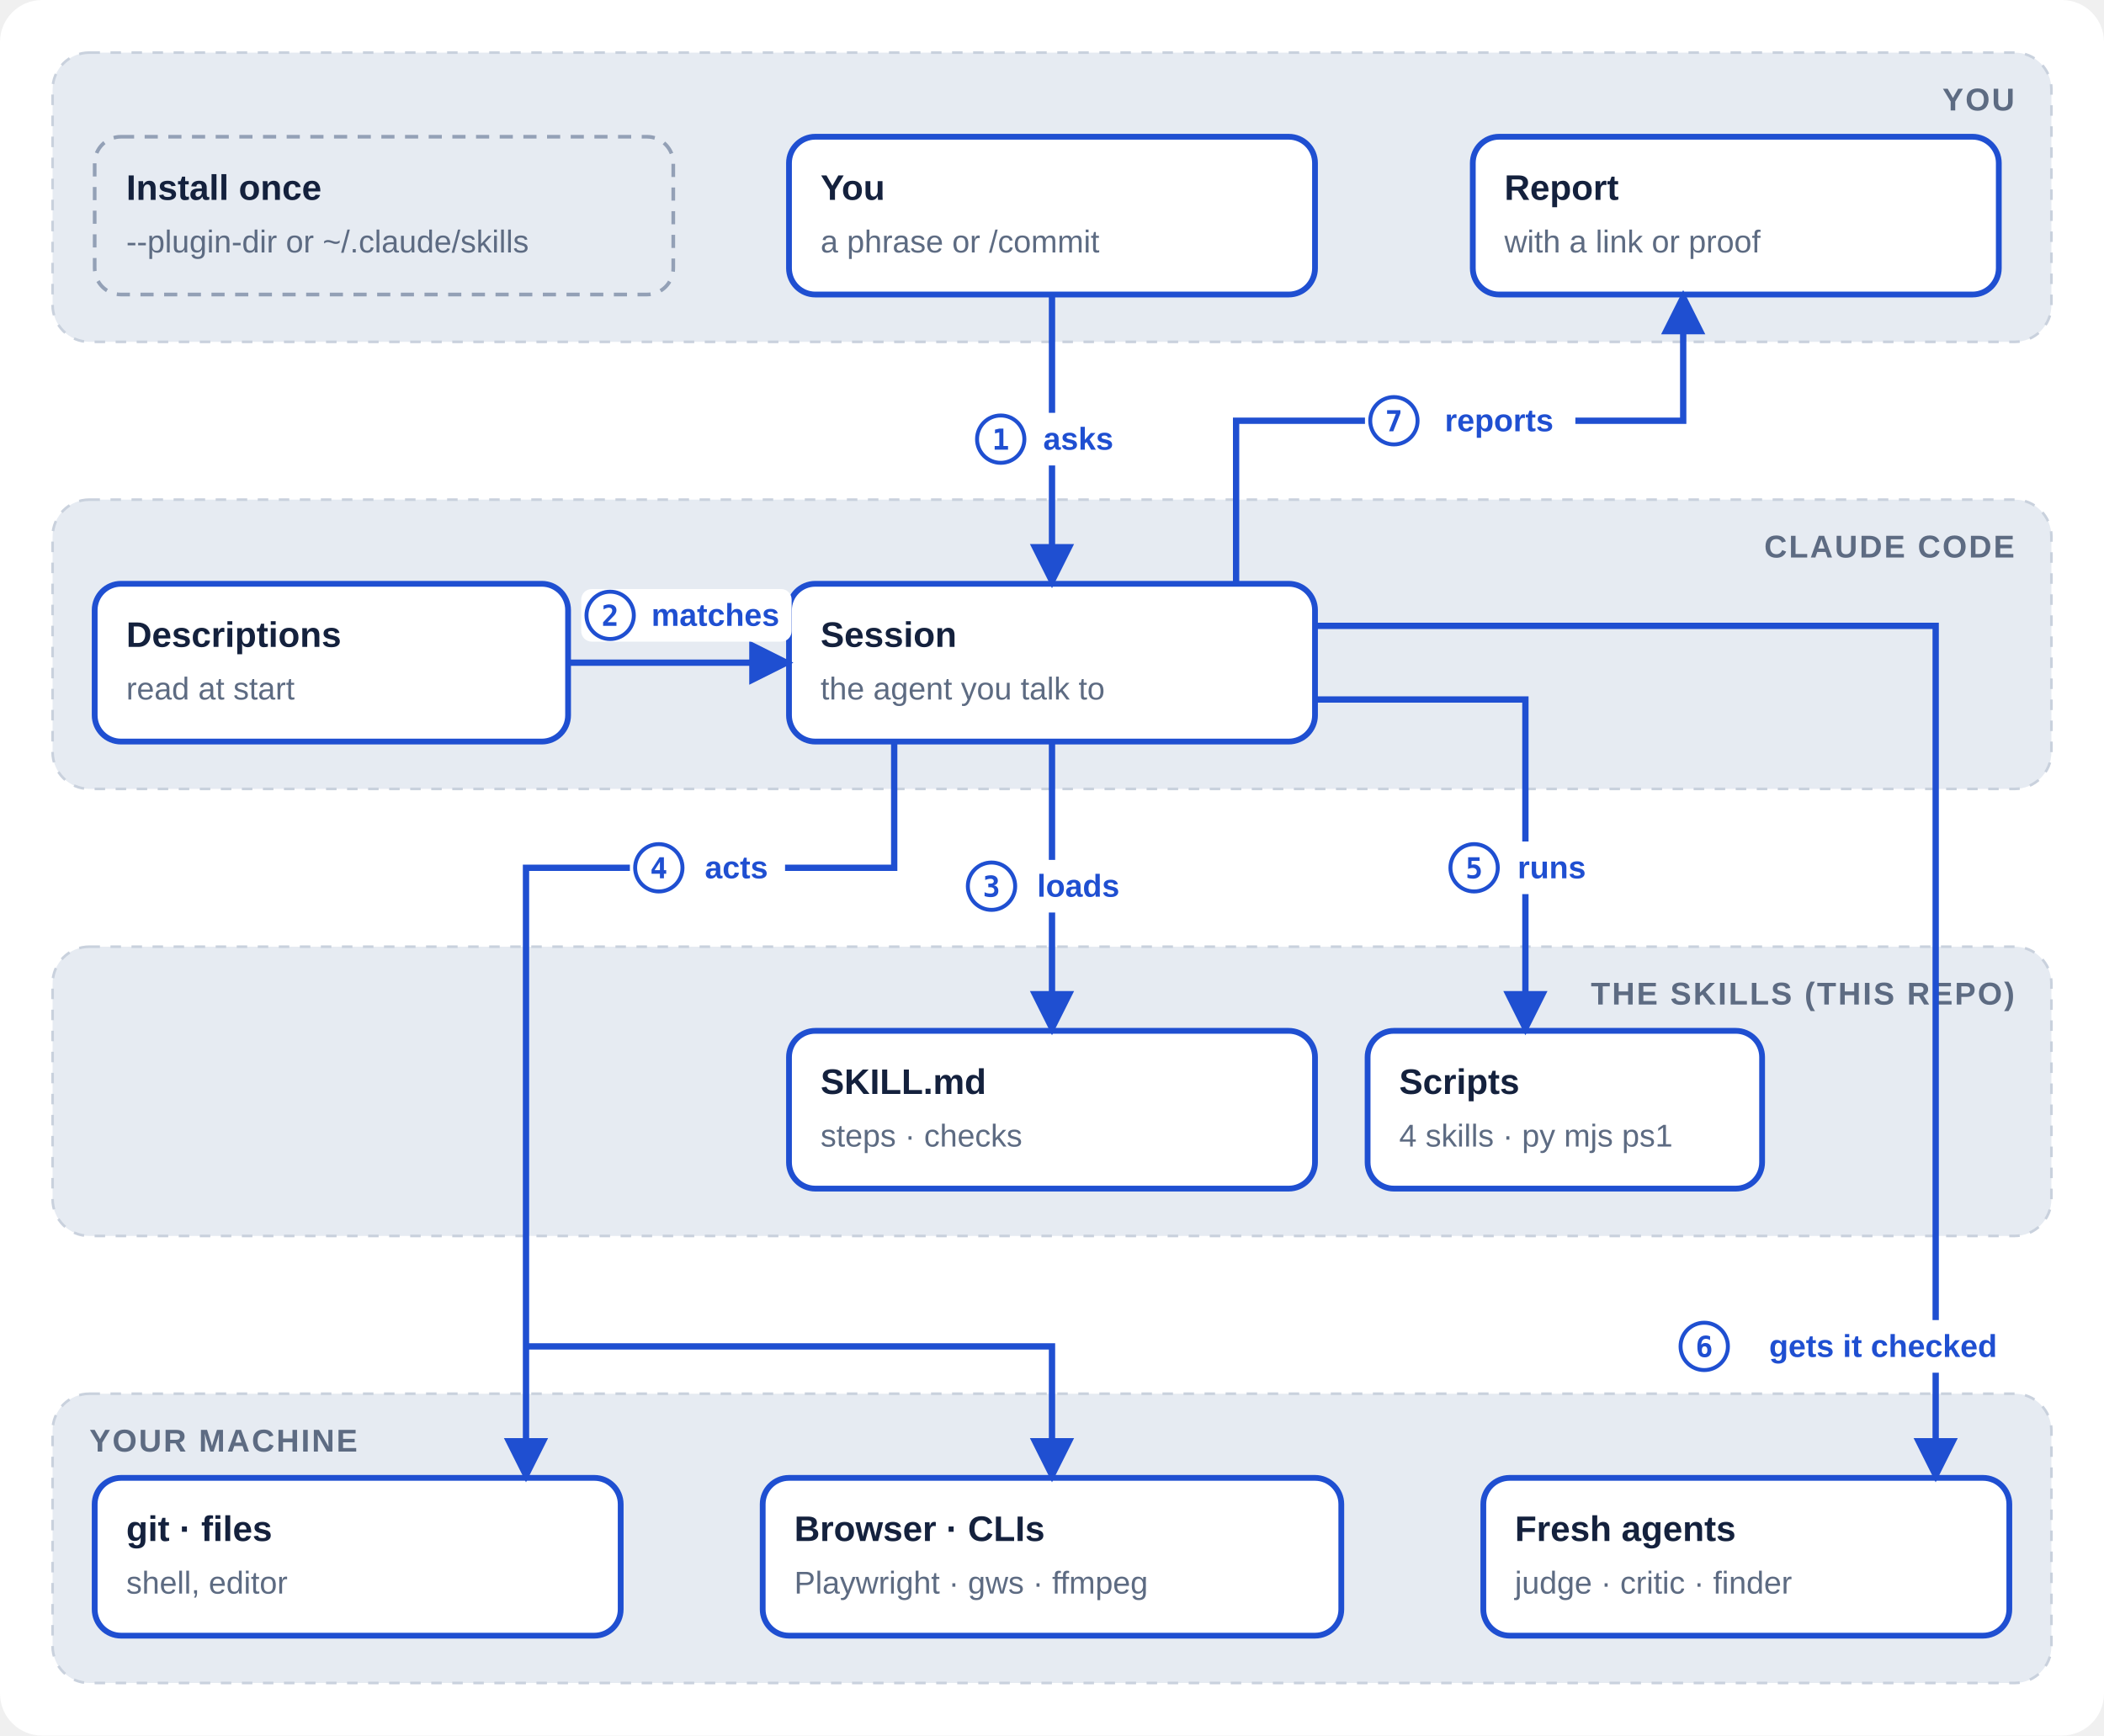
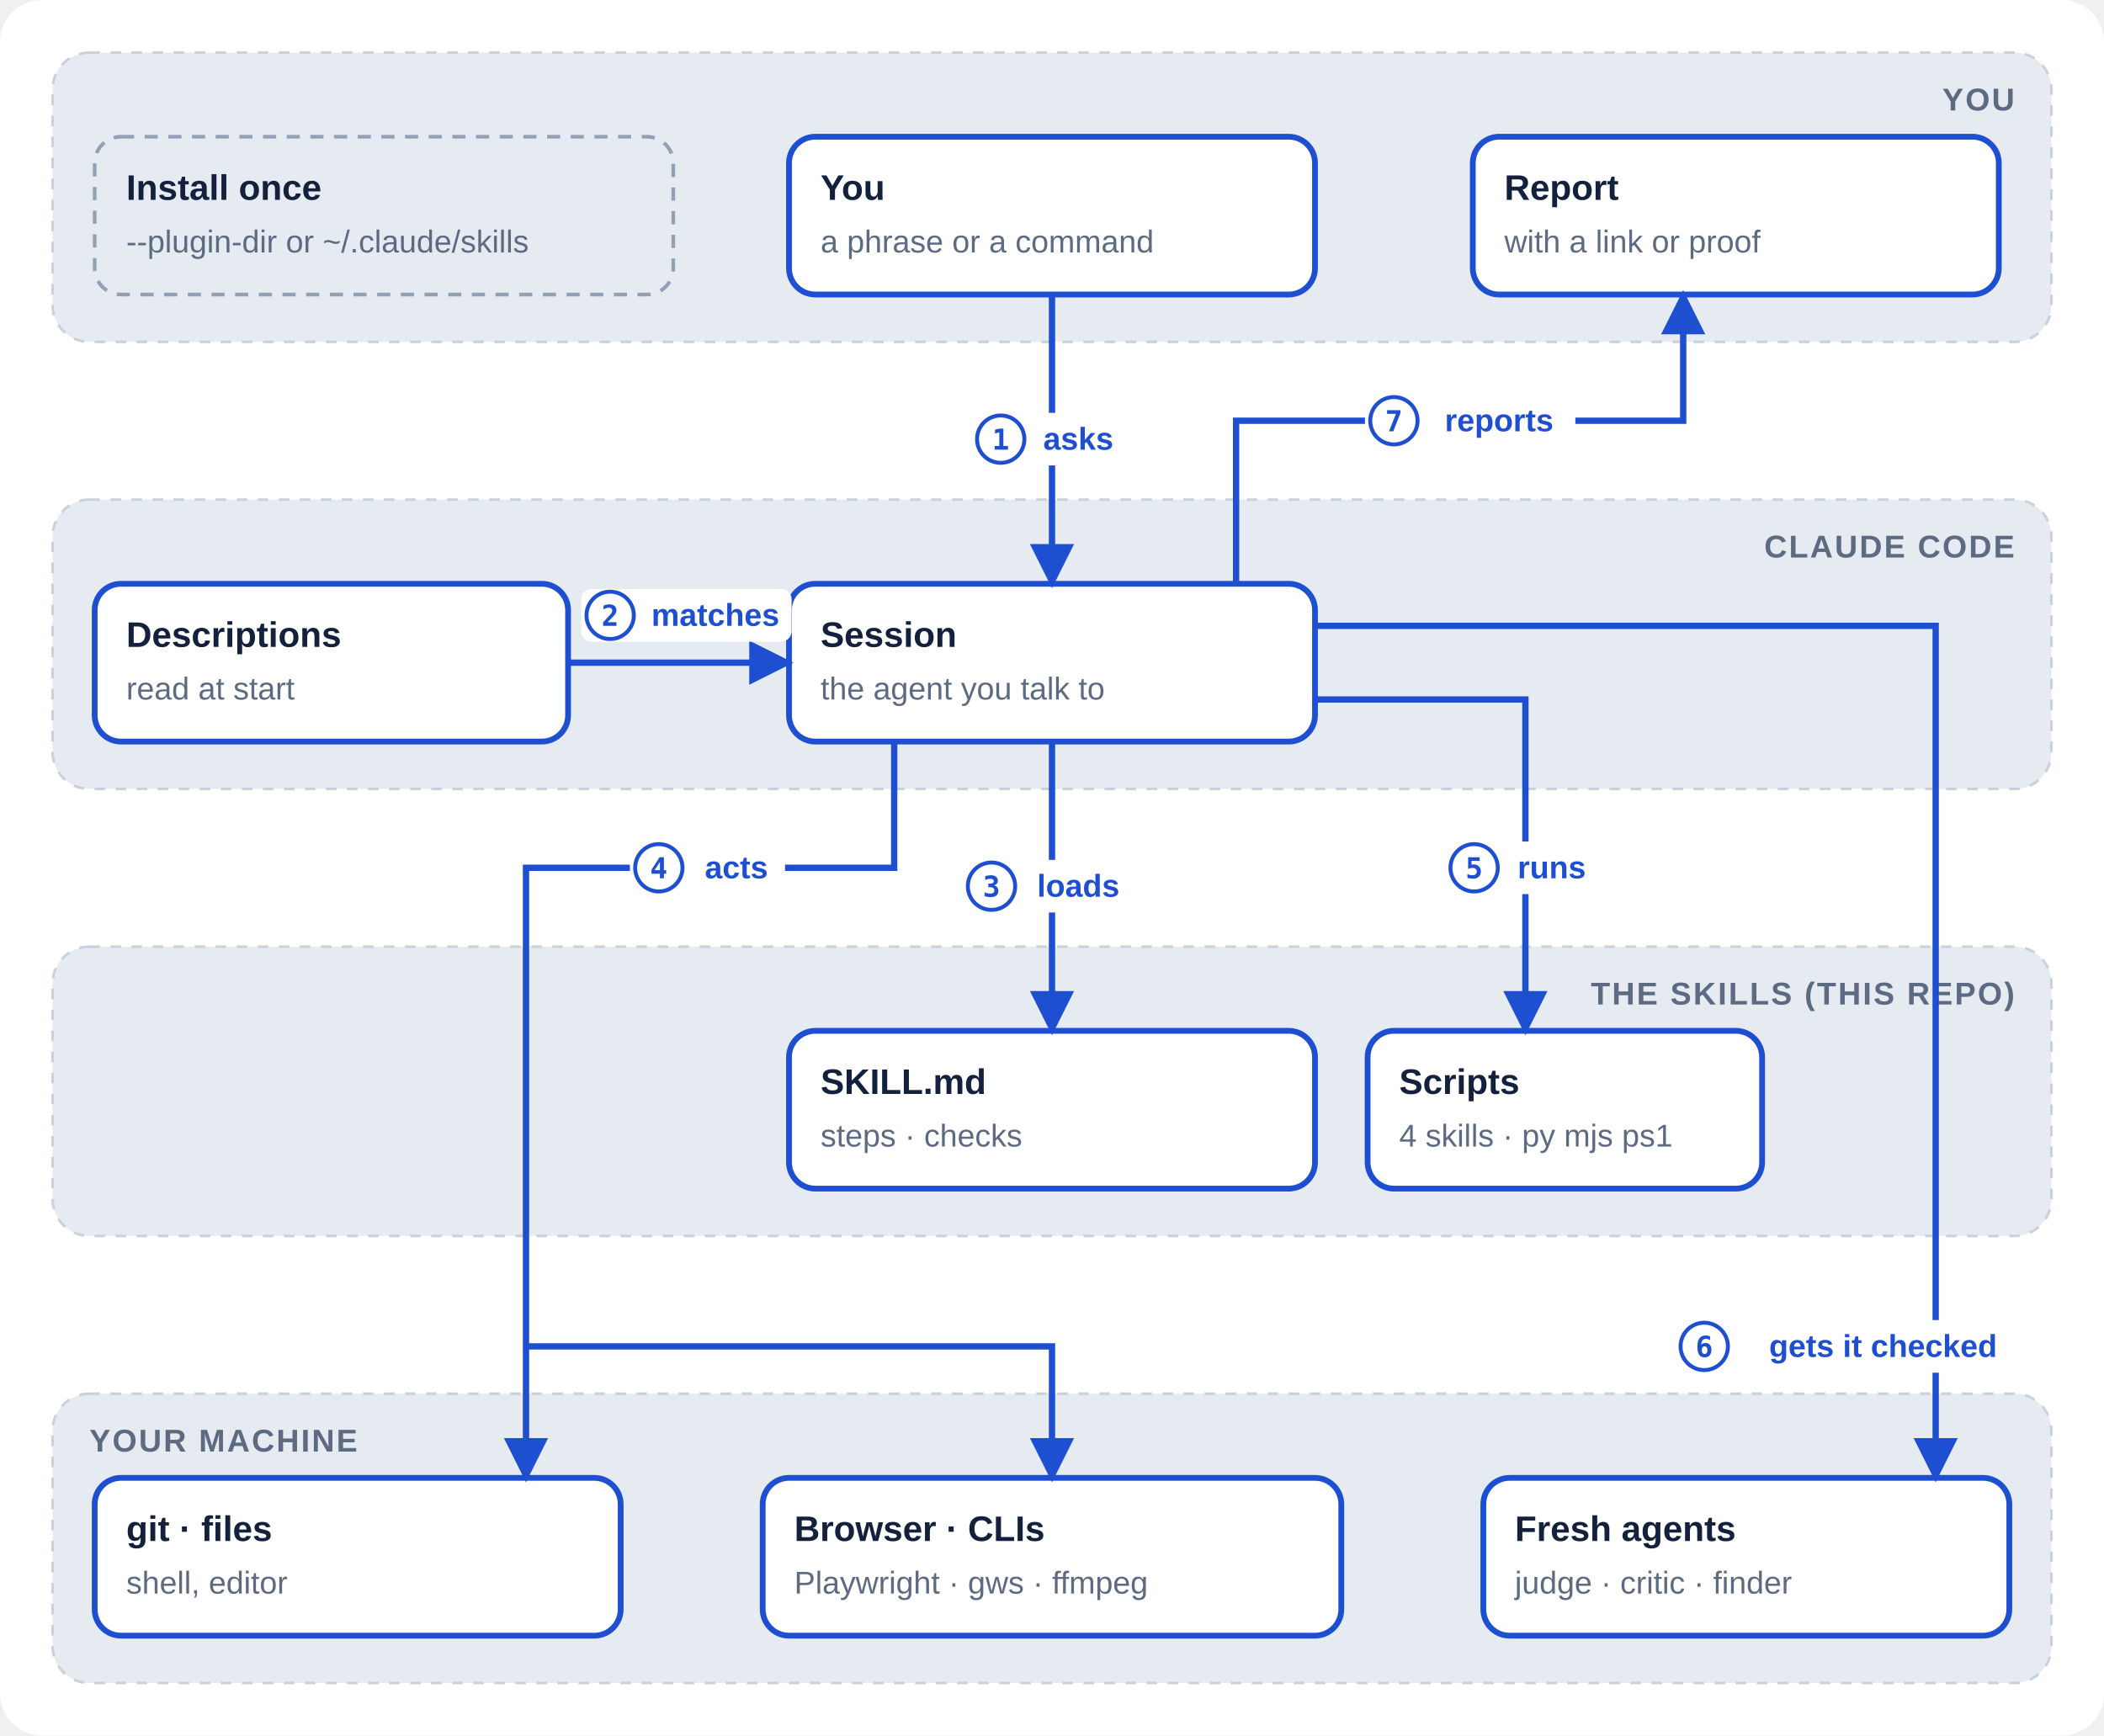
<svg xmlns="http://www.w3.org/2000/svg" viewBox="0 0 800 660" width="800" height="660" font-family="IBM Plex Sans, Segoe UI, Helvetica Neue, Arial, sans-serif" role="img" aria-label="claude-code-skills architecture">
  <defs>
    <marker id="a" viewBox="0 0 10 10" refX="9" refY="5" markerWidth="7" markerHeight="7" orient="auto-start-reverse">
      <path d="M0 0L10 5L0 10z" fill="#1f4fd1" />
    </marker>
  </defs>
  <rect width="800" height="660" rx="16" fill="#ffffff" />
  <rect x="20" y="20" width="760" height="110" rx="14" fill="#e6ebf2" stroke="#c9d1dd" stroke-dasharray="4 4" />
  <text x="766" y="42" text-anchor="end" fill="#5d6b82" font-size="12" font-weight="600" letter-spacing=".72">YOU</text>
  <rect x="20" y="190" width="760" height="110" rx="14" fill="#e6ebf2" stroke="#c9d1dd" stroke-dasharray="4 4" />
  <text x="766" y="212" text-anchor="end" fill="#5d6b82" font-size="12" font-weight="600" letter-spacing=".72">CLAUDE CODE</text>
  <rect x="20" y="360" width="760" height="110" rx="14" fill="#e6ebf2" stroke="#c9d1dd" stroke-dasharray="4 4" />
  <text x="766" y="382" text-anchor="end" fill="#5d6b82" font-size="12" font-weight="600" letter-spacing=".72">THE SKILLS (THIS REPO)</text>
  <rect x="20" y="530" width="760" height="110" rx="14" fill="#e6ebf2" stroke="#c9d1dd" stroke-dasharray="4 4" />
  <text x="34" y="552" text-anchor="start" fill="#5d6b82" font-size="12" font-weight="600" letter-spacing=".72">YOUR MACHINE</text>
  <g id="b-install" class="box">
    <rect x="36" y="52" width="220" height="60" rx="10" fill="none" stroke="#93a0b6" stroke-width="1.4" stroke-dasharray="5 4" />
    <text x="48" y="76" fill="#14213d" font-size="13.5" font-weight="600">Install once</text>
    <text x="48" y="96" fill="#5d6b82" font-size="12">--plugin-dir or ~/.claude/skills</text>
  </g>
  <g id="b-vous" class="box">
    <rect x="300" y="52" width="200" height="60" rx="10" fill="#fff" stroke="#1f4fd1" stroke-width="2.2" />
    <text x="312" y="76" fill="#14213d" font-size="13.5" font-weight="600">You</text>
-     <text x="312" y="96" fill="#5d6b82" font-size="12">a phrase or /commit</text>
+     <text x="312" y="96" fill="#5d6b82" font-size="12">a phrase or a command</text>
  </g>
  <g id="b-result" class="box">
    <rect x="560" y="52" width="200" height="60" rx="10" fill="#fff" stroke="#1f4fd1" stroke-width="2.2" />
    <text x="572" y="76" fill="#14213d" font-size="13.5" font-weight="600">Report</text>
    <text x="572" y="96" fill="#5d6b82" font-size="12">with a link or proof</text>
  </g>
  <g id="b-index" class="box">
    <rect x="36" y="222" width="180" height="60" rx="10" fill="#fff" stroke="#1f4fd1" stroke-width="2.2" />
    <text x="48" y="246" fill="#14213d" font-size="13.5" font-weight="600">Descriptions</text>
    <text x="48" y="266" fill="#5d6b82" font-size="12">read at start</text>
  </g>
  <g id="b-agent" class="box">
    <rect x="300" y="222" width="200" height="60" rx="10" fill="#fff" stroke="#1f4fd1" stroke-width="2.2" />
    <text x="312" y="246" fill="#14213d" font-size="13.5" font-weight="600">Session</text>
    <text x="312" y="266" fill="#5d6b82" font-size="12">the agent you talk to</text>
  </g>
  <g id="b-skill" class="box">
    <rect x="300" y="392" width="200" height="60" rx="10" fill="#fff" stroke="#1f4fd1" stroke-width="2.2" />
    <text x="312" y="416" fill="#14213d" font-size="13.5" font-weight="600">SKILL.md</text>
    <text x="312" y="436" fill="#5d6b82" font-size="12">steps · checks</text>
  </g>
  <g id="b-scripts" class="box">
    <rect x="520" y="392" width="150" height="60" rx="10" fill="#fff" stroke="#1f4fd1" stroke-width="2.2" />
    <text x="532" y="416" fill="#14213d" font-size="13.5" font-weight="600">Scripts</text>
    <text x="532" y="436" fill="#5d6b82" font-size="12">4 skills · py mjs ps1</text>
  </g>
  <g id="b-git" class="box">
    <rect x="36" y="562" width="200" height="60" rx="10" fill="#fff" stroke="#1f4fd1" stroke-width="2.2" />
    <text x="48" y="586" fill="#14213d" font-size="13.5" font-weight="600">git · files</text>
    <text x="48" y="606" fill="#5d6b82" font-size="12">shell, editor</text>
  </g>
  <g id="b-outils" class="box">
    <rect x="290" y="562" width="220" height="60" rx="10" fill="#fff" stroke="#1f4fd1" stroke-width="2.2" />
    <text x="302" y="586" fill="#14213d" font-size="13.5" font-weight="600">Browser · CLIs</text>
    <text x="302" y="606" fill="#5d6b82" font-size="12">Playwright · gws · ffmpeg</text>
  </g>
  <g id="b-agents" class="box">
    <rect x="564" y="562" width="200" height="60" rx="10" fill="#fff" stroke="#1f4fd1" stroke-width="2.2" />
    <text x="576" y="586" fill="#14213d" font-size="13.5" font-weight="600">Fresh agents</text>
    <text x="576" y="606" fill="#5d6b82" font-size="12">judge · critic · finder</text>
  </g>
  <g id="a1" class="arrow">
    <path class="trace" d="M400 112L400 222" fill="none" stroke="#1f4fd1" stroke-width="2.4" marker-end="url(#a)" />
    <rect x="369.5" y="157" width="59.0" height="20" rx="4" fill="#fff" />
    <circle cx="380.5" cy="167" r="9" fill="#fff" stroke="#1f4fd1" stroke-width="1.5" />
    <text x="380.5" y="171" text-anchor="middle" fill="#1f4fd1" font-size="11" font-weight="700" font-family="IBM Plex Mono, Consolas, monospace">1</text>
    <text x="410.0" y="171" text-anchor="middle" fill="#1f4fd1" font-size="12" font-weight="600">asks</text>
  </g>
  <g id="a2" class="arrow">
    <path class="trace" d="M216 252L300 252" fill="none" stroke="#1f4fd1" stroke-width="2.4" marker-end="url(#a)" />
    <rect x="221.0" y="224" width="80.0" height="20" rx="4" fill="#fff" />
    <circle cx="232.0" cy="234" r="9" fill="#fff" stroke="#1f4fd1" stroke-width="1.5" />
    <text x="232.0" y="238" text-anchor="middle" fill="#1f4fd1" font-size="11" font-weight="700" font-family="IBM Plex Mono, Consolas, monospace">2</text>
    <text x="272.0" y="238" text-anchor="middle" fill="#1f4fd1" font-size="12" font-weight="600">matches</text>
  </g>
  <g id="a3" class="arrow">
    <path class="trace" d="M400 282L400 392" fill="none" stroke="#1f4fd1" stroke-width="2.4" marker-end="url(#a)" />
    <rect x="366.0" y="327" width="66.0" height="20" rx="4" fill="#fff" />
    <circle cx="377.0" cy="337" r="9" fill="#fff" stroke="#1f4fd1" stroke-width="1.5" />
    <text x="377.0" y="341" text-anchor="middle" fill="#1f4fd1" font-size="11" font-weight="700" font-family="IBM Plex Mono, Consolas, monospace">3</text>
    <text x="410.0" y="341" text-anchor="middle" fill="#1f4fd1" font-size="12" font-weight="600">loads</text>
  </g>
  <g id="a4" class="arrow">
    <path class="trace" d="M340 282L340 330L200 330L200 562" fill="none" stroke="#1f4fd1" stroke-width="2.4" marker-end="url(#a)" />
    <path class="trace br" d="M200 512L400 512L400 562" fill="none" stroke="#1f4fd1" stroke-width="2.4" marker-end="url(#a)" />
    <rect x="239.5" y="320" width="59.0" height="20" rx="4" fill="#fff" />
    <circle cx="250.5" cy="330" r="9" fill="#fff" stroke="#1f4fd1" stroke-width="1.5" />
    <text x="250.5" y="334" text-anchor="middle" fill="#1f4fd1" font-size="11" font-weight="700" font-family="IBM Plex Mono, Consolas, monospace">4</text>
    <text x="280.0" y="334" text-anchor="middle" fill="#1f4fd1" font-size="12" font-weight="600">acts</text>
  </g>
  <g id="a5" class="arrow">
    <path class="trace" d="M500 266L580 266L580 392" fill="none" stroke="#1f4fd1" stroke-width="2.4" marker-end="url(#a)" />
    <rect x="549.5" y="320" width="59.0" height="20" rx="4" fill="#fff" />
    <circle cx="560.5" cy="330" r="9" fill="#fff" stroke="#1f4fd1" stroke-width="1.5" />
    <text x="560.5" y="334" text-anchor="middle" fill="#1f4fd1" font-size="11" font-weight="700" font-family="IBM Plex Mono, Consolas, monospace">5</text>
    <text x="590.0" y="334" text-anchor="middle" fill="#1f4fd1" font-size="12" font-weight="600">runs</text>
  </g>
  <g id="a6" class="arrow">
    <path class="trace" d="M500 238L736 238L736 562" fill="none" stroke="#1f4fd1" stroke-width="2.4" marker-end="url(#a)" />
    <rect x="637.0" y="502" width="136.0" height="20" rx="4" fill="#fff" />
    <circle cx="648.0" cy="512" r="9" fill="#fff" stroke="#1f4fd1" stroke-width="1.5" />
    <text x="648.0" y="516" text-anchor="middle" fill="#1f4fd1" font-size="11" font-weight="700" font-family="IBM Plex Mono, Consolas, monospace">6</text>
    <text x="716.0" y="516" text-anchor="middle" fill="#1f4fd1" font-size="12" font-weight="600">gets it checked</text>
  </g>
  <g id="a7" class="arrow">
    <path class="trace" d="M470 222L470 160L640 160L640 112" fill="none" stroke="#1f4fd1" stroke-width="2.4" marker-end="url(#a)" />
    <rect x="519.0" y="150" width="80.0" height="20" rx="4" fill="#fff" />
    <circle cx="530.0" cy="160" r="9" fill="#fff" stroke="#1f4fd1" stroke-width="1.5" />
    <text x="530.0" y="164" text-anchor="middle" fill="#1f4fd1" font-size="11" font-weight="700" font-family="IBM Plex Mono, Consolas, monospace">7</text>
    <text x="570.0" y="164" text-anchor="middle" fill="#1f4fd1" font-size="12" font-weight="600">reports</text>
  </g>
</svg>
